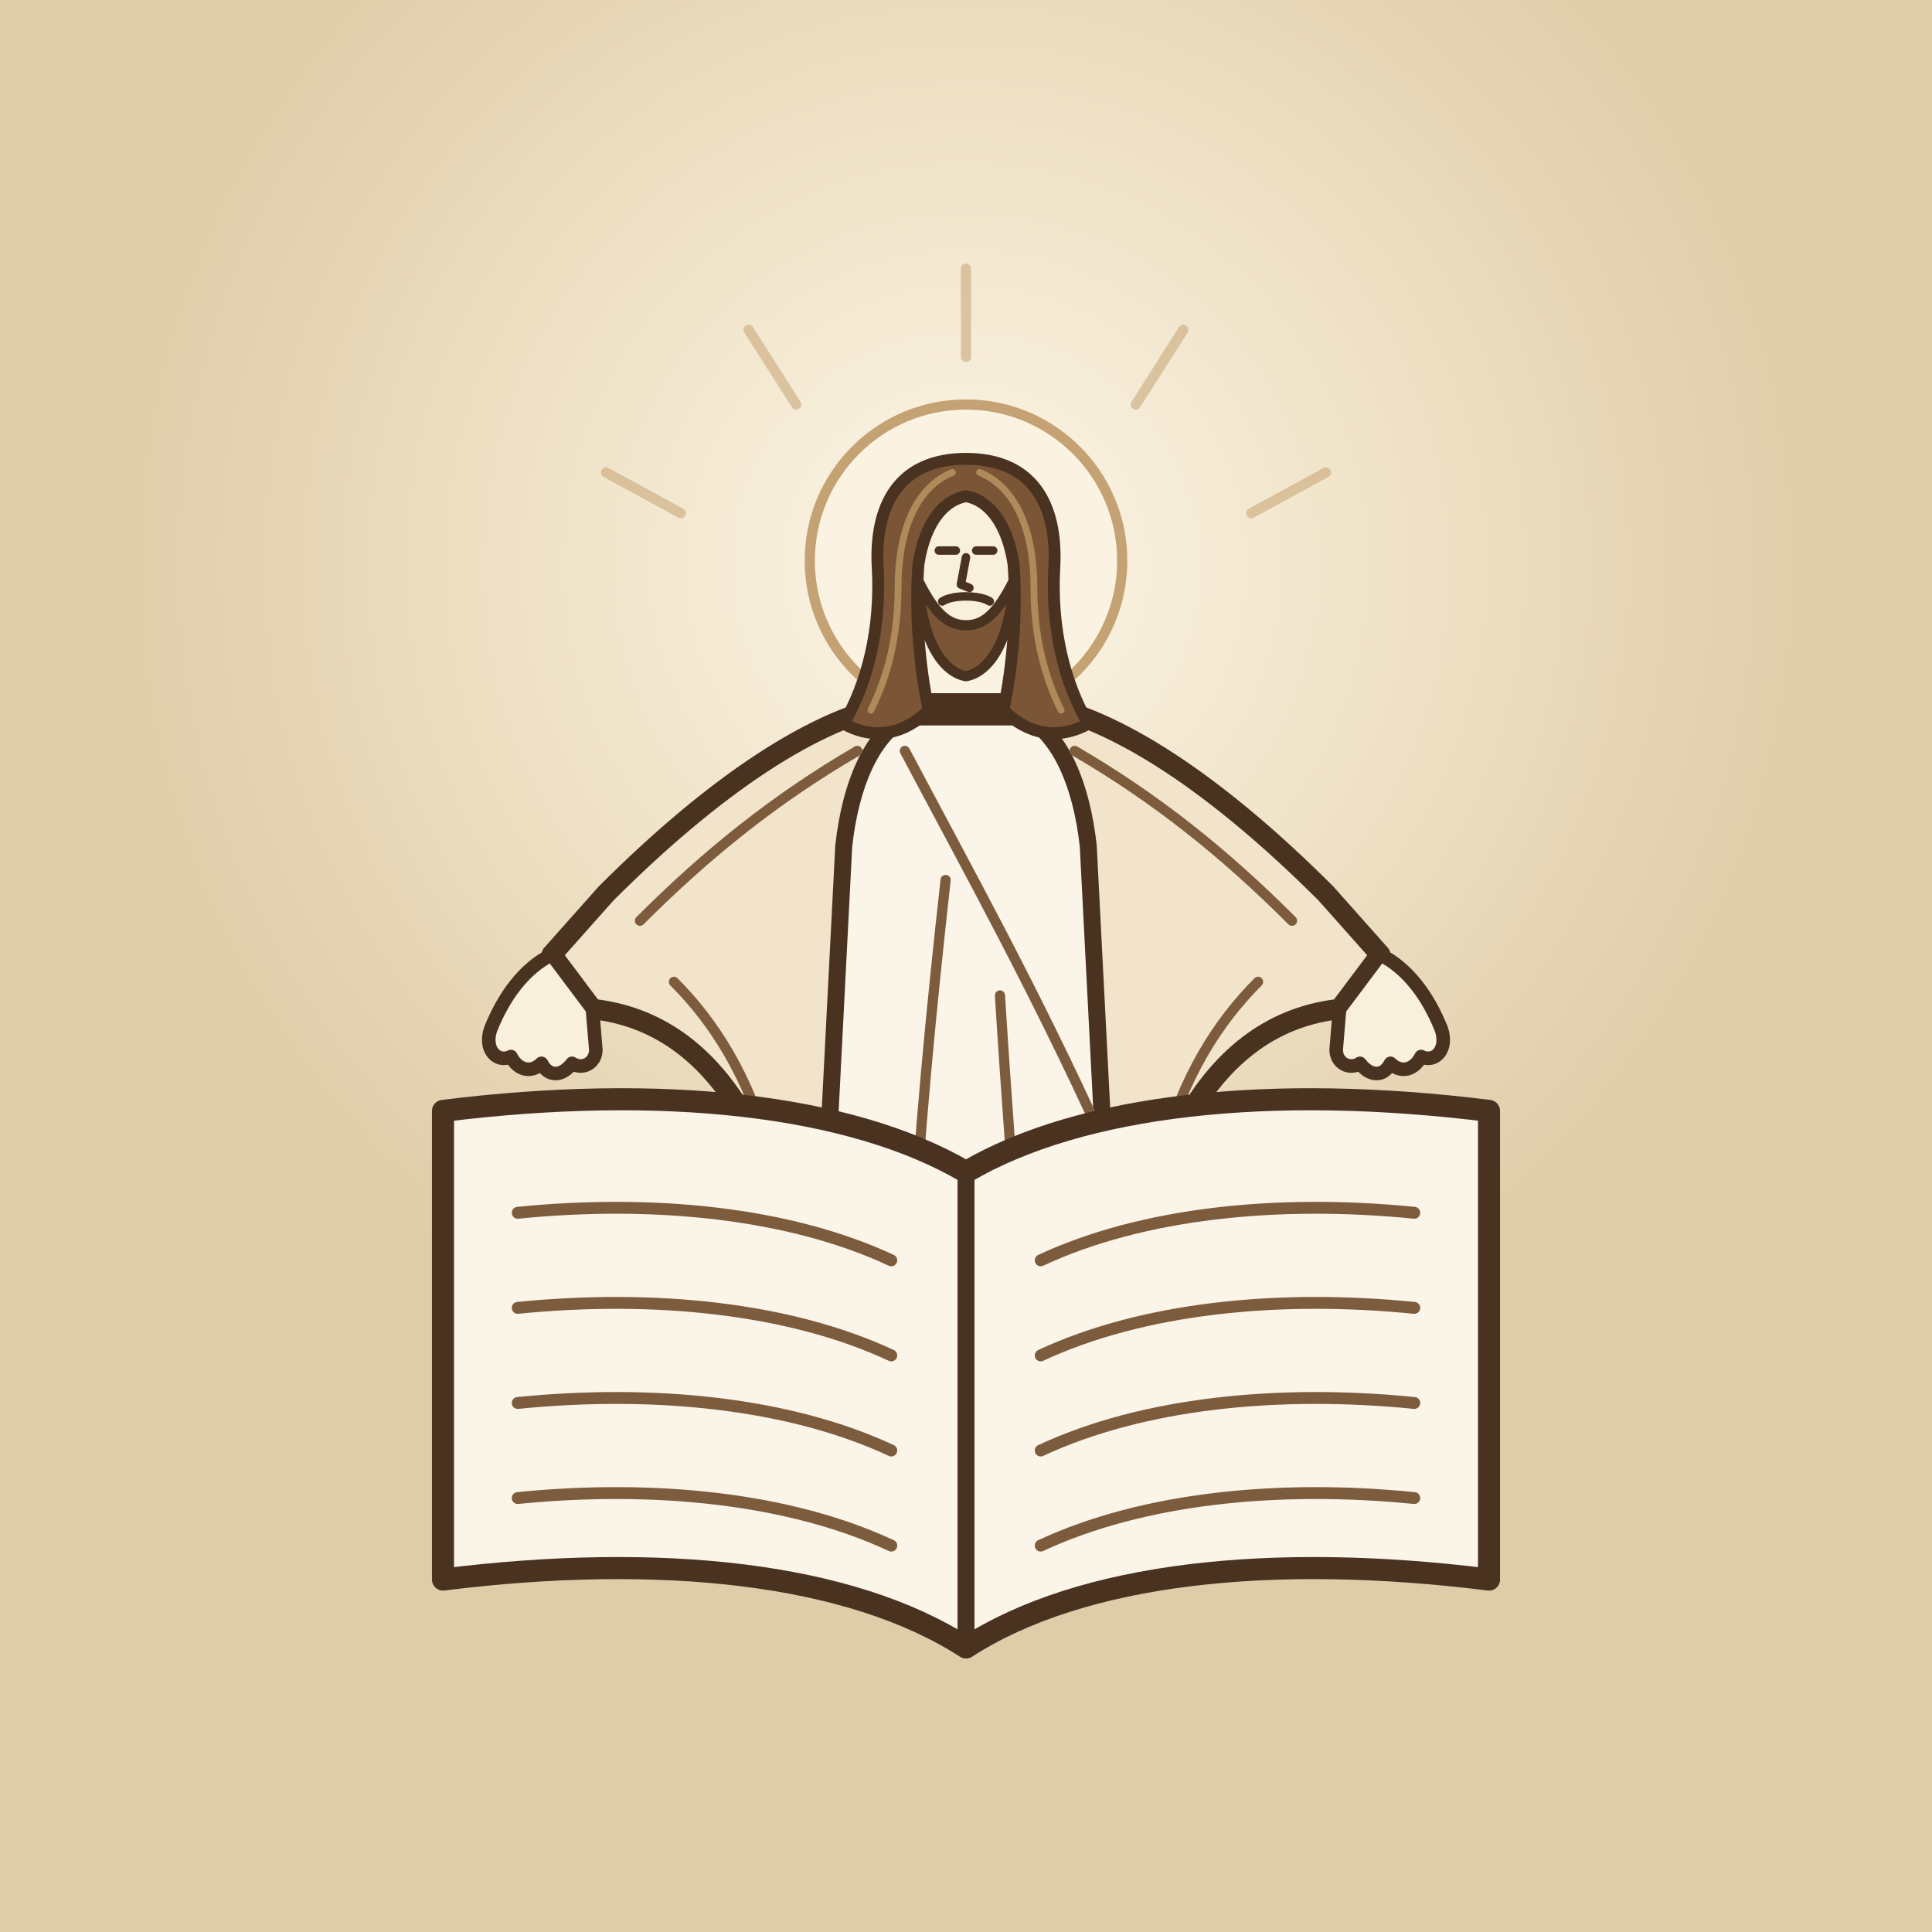
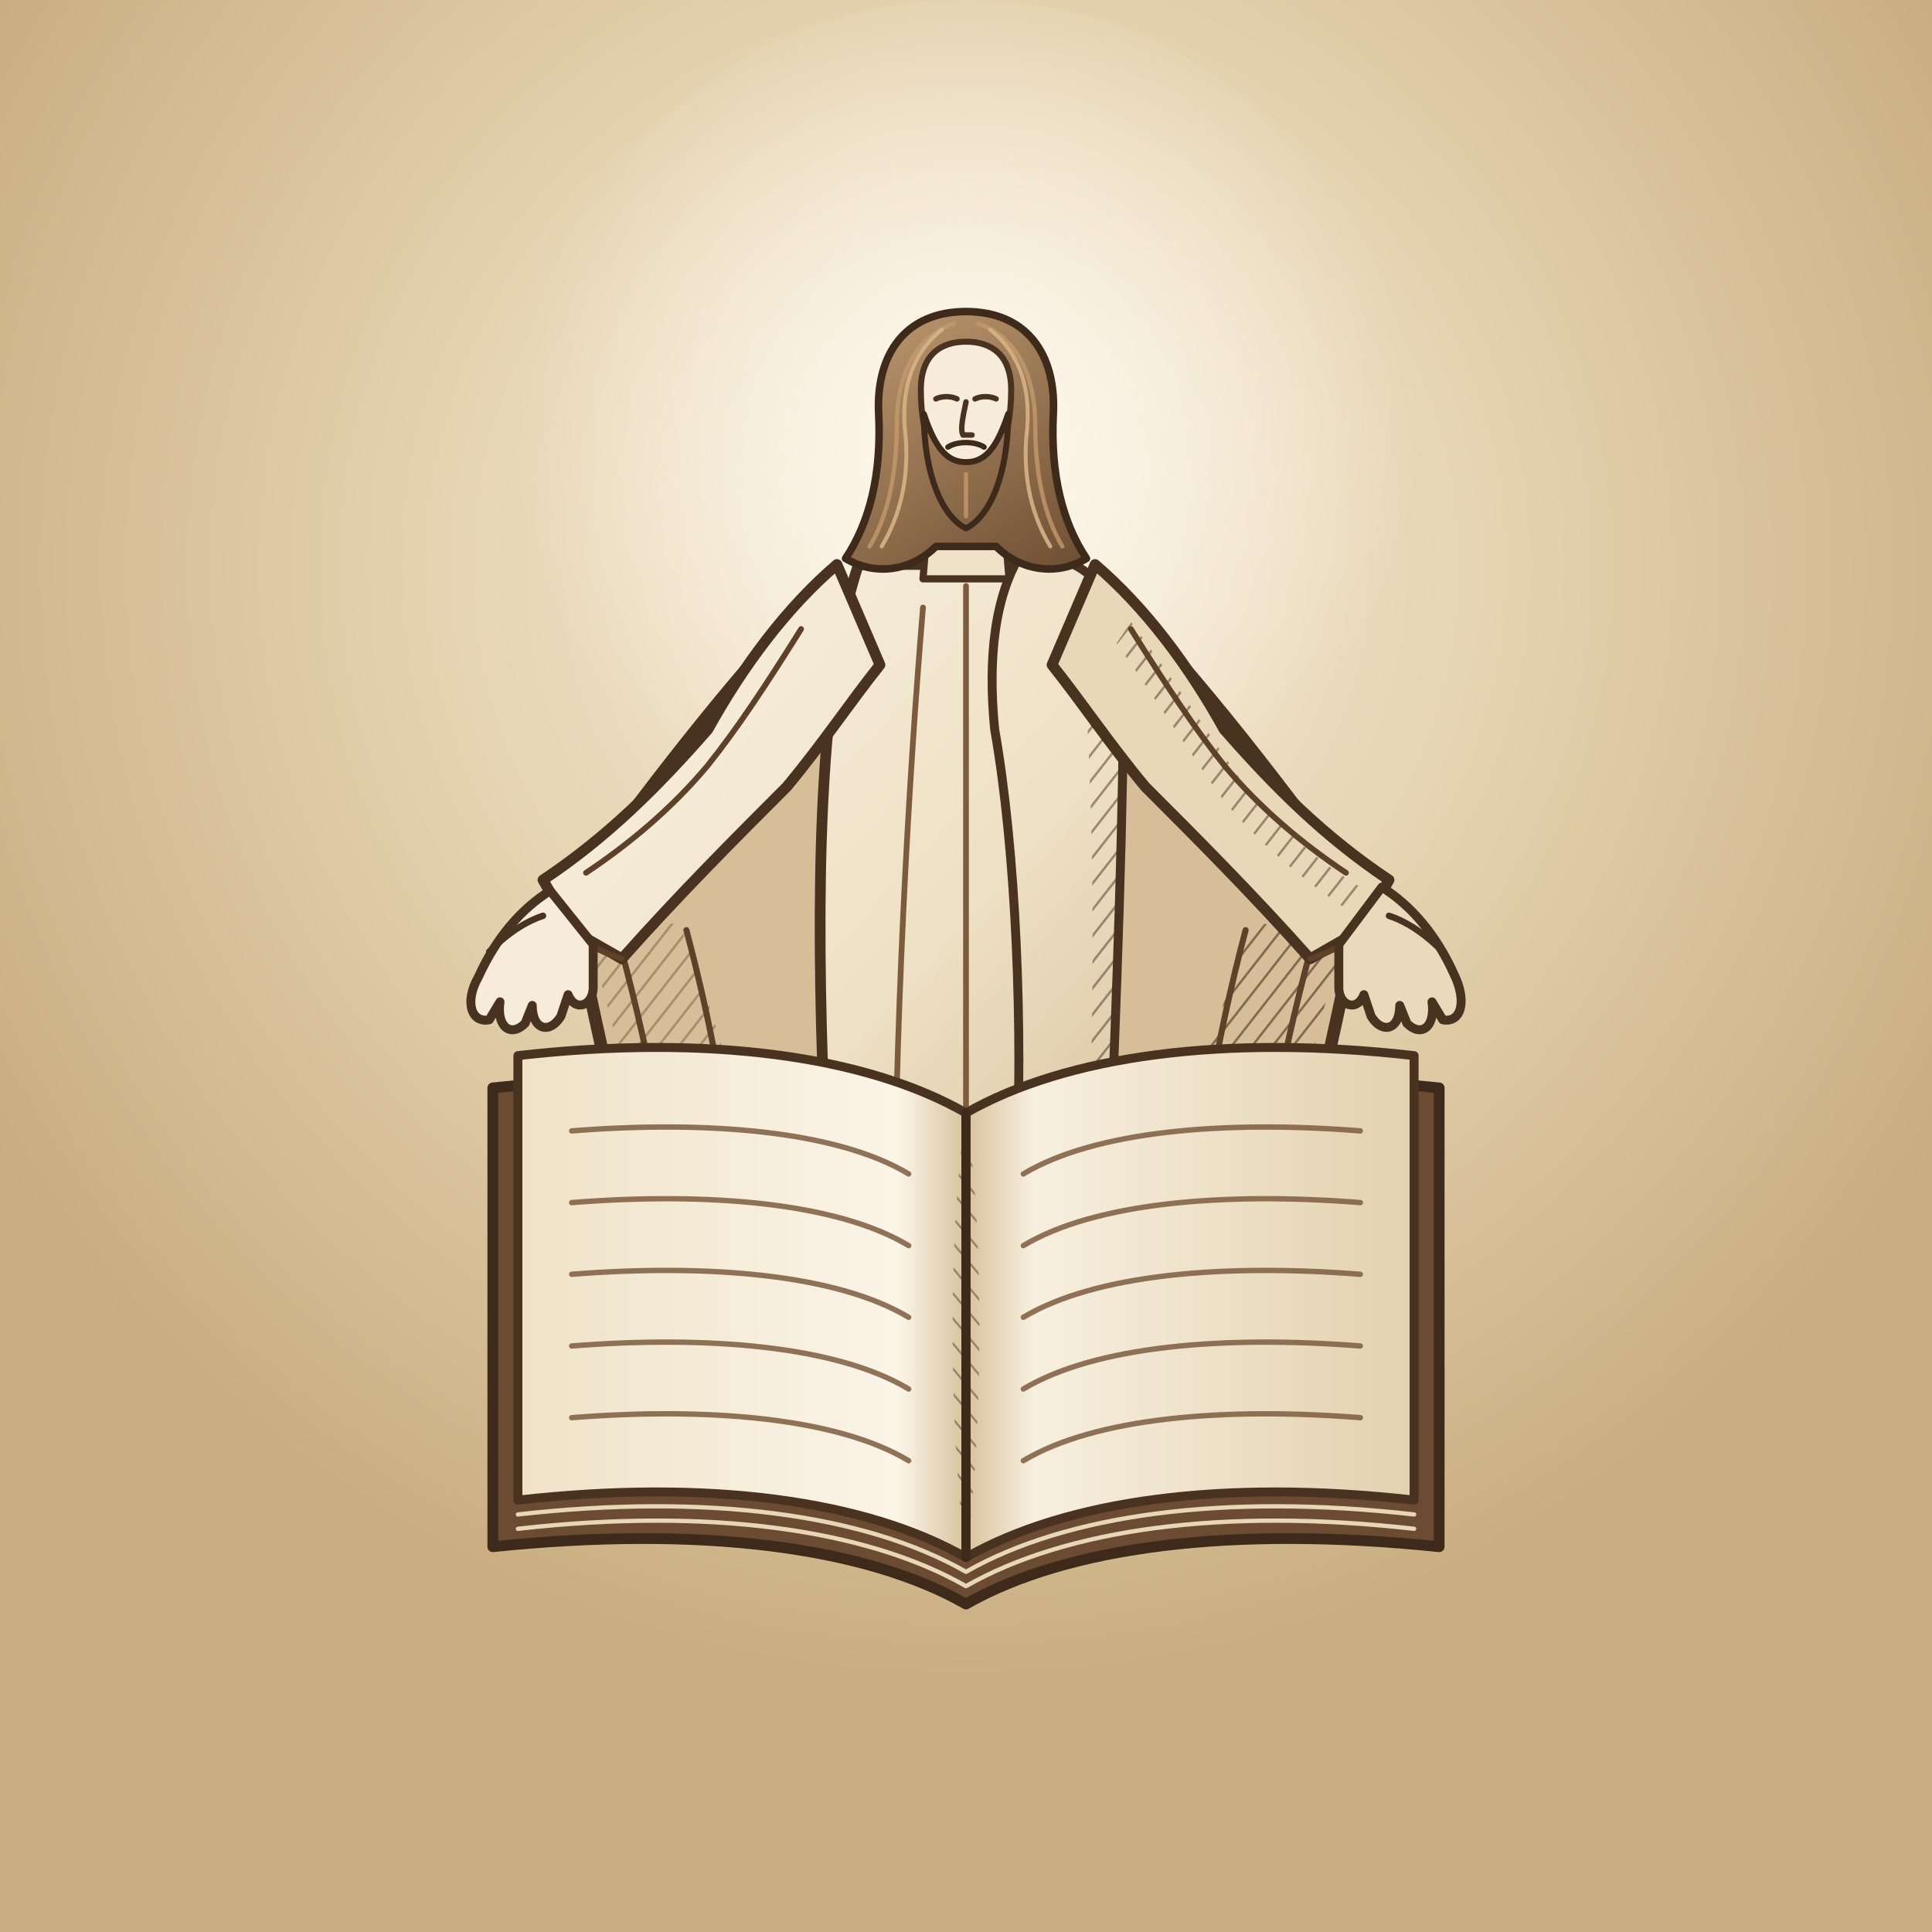
<svg xmlns="http://www.w3.org/2000/svg" viewBox="0 0 512 512">
  <defs>
-     <radialGradient id="glow" cx="256" cy="150" r="230" gradientUnits="userSpaceOnUse">
-       <stop offset="0" stop-color="#fcf6e8" />
-       <stop offset="0.5" stop-color="#efe2c6" />
-       <stop offset="1" stop-color="#dfcca8" />
+     <radialGradient id="bg" cx="256" cy="150" r="300" gradientUnits="userSpaceOnUse">
+       <stop offset="0" stop-color="#f7eedb" />
+       <stop offset="0.45" stop-color="#e6d4b2" />
+       <stop offset="1" stop-color="#c9ad80" />
    </radialGradient>
+     <radialGradient id="halo" cx="256" cy="112" r="120" gradientUnits="userSpaceOnUse">
+       <stop offset="0" stop-color="#fffaf0" stop-opacity=".95" />
+       <stop offset="1" stop-color="#fffaf0" stop-opacity="0" />
+     </radialGradient>
+     <linearGradient id="stone" x1="150" y1="120" x2="380" y2="330" gradientUnits="userSpaceOnUse">
+       <stop offset="0" stop-color="#fbf5e8" />
+       <stop offset="0.55" stop-color="#eee0c4" />
+       <stop offset="1" stop-color="#cdb28a" />
+     </linearGradient>
+     <linearGradient id="hairG" x1="230" y1="80" x2="285" y2="170" gradientUnits="userSpaceOnUse">
+       <stop offset="0" stop-color="#b8946c" />
+       <stop offset="1" stop-color="#6e4e33" />
+     </linearGradient>
+     <linearGradient id="page" x1="0" y1="0" x2="1" y2="0">
+       <stop offset="0" stop-color="#efe2c7" />
+       <stop offset="0.85" stop-color="#fbf5e8" />
+       <stop offset="1" stop-color="#d9c29c" />
+     </linearGradient>
+     <linearGradient id="pageR" x1="0" y1="0" x2="1" y2="0">
+       <stop offset="0" stop-color="#d9c29c" />
+       <stop offset="0.15" stop-color="#f7efdf" />
+       <stop offset="1" stop-color="#e3d1ae" />
+     </linearGradient>
+     <pattern id="hatch" width="4.5" height="4.5" patternUnits="userSpaceOnUse" patternTransform="rotate(38)">
+       <line x1="0" y1="0" x2="0" y2="4.5" stroke="#4a3221" stroke-width="1.3" />
+     </pattern>
+     <pattern id="hatch2" width="4.5" height="4.5" patternUnits="userSpaceOnUse" patternTransform="rotate(-40)">
+       <line x1="0" y1="0" x2="0" y2="4.5" stroke="#4a3221" stroke-width="1.1" />
+     </pattern>
  </defs>
-   <rect width="512" height="512" fill="url(#glow)" />
-   <g transform="translate(256 262) scale(0.9) translate(-256 -246)" stroke="#4a3221" stroke-linejoin="round" stroke-linecap="round">
-     <g stroke="#c4a273" stroke-width="3" opacity=".55" fill="none">
-       <path d="M256 60 L256 34" />
-       <path d="M206 74 L192 52" />
-       <path d="M306 74 L320 52" />
-       <path d="M172 106 L150 94" />
-       <path d="M340 106 L362 94" />
+   <rect width="512" height="512" fill="url(#bg)" />
+   <circle cx="256" cy="120" r="120" fill="url(#halo)" />
+   <g transform="translate(256 256) scale(0.95) translate(-256 -272)" stroke-linejoin="round" stroke-linecap="round">
+     <path d="M216 166 C196 186 172 216 146 252 C150 280 160 316 168 360 L344 360 C352 316 362 280 366 252              C340 216 316 186 296 166 Z" fill="#d6bf98" stroke="#4a3221" stroke-width="3.5" />
+     <path d="M150 262 C160 296 168 330 172 360 L200 360 C196 320 188 290 176 260 Z" fill="url(#hatch)" opacity=".35" />
+     <path d="M362 262 C352 296 344 330 340 360 L312 360 C316 320 324 290 336 260 Z" fill="url(#hatch)" opacity=".6" />
+     <g fill="none" stroke="#5e4129" stroke-width="1.7">
+       <path d="M160 268 C168 298 174 330 178 358" />
+       <path d="M178 262 C186 292 192 326 194 358" />
+       <path d="M352 268 C344 298 338 330 334 358" />
+       <path d="M334 262 C326 292 320 326 318 358" />
    </g>
-     <circle cx="256" cy="120" r="46" fill="#fbf3e2" stroke="#c4a273" stroke-width="3" />
-     <path d="M236 162 C212 166 182 186 150 218 L134 236 L146 252 C164 254 180 264 192 286              C200 306 204 332 206 360 L306 360 C308 332 312 306 320 286 C332 264 348 254 366 252              L378 236 L362 218 C330 186 300 166 276 162 Z" fill="#f1e4ca" stroke-width="6" />
-     <path d="M238 166 L274 166 C284 172 290 186 292 204 L300 360 L212 360 L220 204 C222 186 228 172 238 166 Z" fill="#fbf5e9" stroke-width="5" />
-     <g fill="none" stroke="#7d5c3e" stroke-width="3">
-       <path d="M224 176 C200 190 180 206 160 226" />
-       <path d="M288 176 C312 190 332 206 352 226" />
-       <path d="M170 244 C182 256 192 272 198 294" />
-       <path d="M342 244 C330 256 320 272 314 294" />
-       <path d="M238 176 C256 210 276 246 296 290" />
-       <path d="M250 214 C246 250 242 290 240 330" />
-       <path d="M266 248 C268 280 270 306 272 330" />
+     <path d="M226 160 L286 160 C296 190 298 240 296 300 L292 360 L220 360 L216 300 C214 240 216 190 226 160 Z" fill="url(#stone)" stroke="#4a3221" stroke-width="3" />
+     <g fill="none" stroke="#7d5c3e" stroke-width="1.6">
+       <path d="M244 172 C240 220 236 290 236 356" />
+       <path d="M268 172 C272 220 276 290 276 356" />
+       <path d="M256 166 C256 230 256 300 256 356" />
    </g>
-     <path d="M134 236 C126 240 120 248 116 258 C114 264 118 268 122 266 C124 270 128 271 131 268              C133 272 137 272 140 268 C143 270 147 268 147 264 L146 252 Z" fill="#f8efdd" stroke-width="4" />
-     <path d="M378 236 C386 240 392 248 396 258 C398 264 394 268 390 266 C388 270 384 271 381 268              C379 272 375 272 372 268 C369 270 365 268 365 264 L366 252 Z" fill="#f8efdd" stroke-width="4" />
-     <ellipse cx="256" cy="121" rx="15" ry="20" fill="#f8efdd" stroke-width="3" />
-     <g fill="none" stroke="#4a3221" stroke-width="2.5">
-       <path d="M248 117 L253 117" />
-       <path d="M259 117 L264 117" />
-       <path d="M256 119 L254.5 127 L257 128" />
+     <path d="M272 156 C290 158 300 168 300 186 C300 230 298 280 296 330 L270 330              C272 290 270 240 264 206 C262 186 264 168 272 156 Z" fill="url(#stone)" stroke="#4a3221" stroke-width="2.5" />
+     <path d="M288 180 C292 220 292 280 290 330 L296 330 C298 280 300 226 298 186 Z" fill="url(#hatch)" opacity=".5" />
+     <path d="M220 160 C206 172 194 188 184 206 C170 222 156 236 138 248 L146 262 L160 270              C176 252 192 236 206 222 C216 210 224 198 232 188 Z" fill="url(#stone)" stroke="#4a3221" stroke-width="3" />
+     <path d="M292 160 C306 172 318 188 328 206 C342 222 356 236 374 248 L366 262 L352 270              C336 252 320 236 306 222 C296 210 288 198 280 188 Z" fill="#e9d8b8" stroke="#4a3221" stroke-width="3" />
+     <path d="M302 176 C314 192 324 208 334 222 C346 236 356 244 366 250 L362 256 C350 248 338 238 328 226 C318 212 308 196 298 182 Z" fill="url(#hatch)" opacity=".5" />
+     <g fill="none" stroke="#5e4129" stroke-width="1.6">
+       <path d="M210 178 C200 194 192 206 184 216 C174 228 162 238 150 246" />
+       <path d="M302 178 C312 194 320 206 328 216 C338 228 350 238 362 246" />
+       <path d="M146 262 C150 266 154 268 160 270" />
+       <path d="M366 262 C362 266 358 268 352 270" />
    </g>
-     <path d="M256 90 C236 90 229 104 230 122 C231 140 227 156 220 168 C229 173 238 171 245 164              C242 150 241 134 242 121 C244 108 250 102 256 101 C262 102 268 108 270 121              C271 134 270 150 267 164 C274 171 283 173 292 168 C285 156 281 140 282 122 C283 104 276 90 256 90 Z" fill="#7a5636" stroke-width="3.5" />
-     <g fill="none" stroke="#b08a5a" stroke-width="2">
-       <path d="M252 94 C242 98 236 110 236 128 C236 142 233 154 228 164" />
-       <path d="M260 94 C270 98 276 110 276 128 C276 142 279 154 284 164" />
+     <path d="M140 251 C132 256 125 264 120 275 C116 282 118 288 123 287 L126 282 C125 289 129 292 133 288 L135 283              C135 290 140 291 143 286 L145 280 C147 285 152 283 152 278 L152 266 Z" fill="#f6ecd9" stroke="#4a3221" stroke-width="2.5" />
+     <path d="M138 258 C132 260 127 264 123 268" fill="none" stroke="#4a3221" stroke-width="1.8" />
+     <path d="M372 250 C380 255 387 263 392 274 C396 282 394 288 389 287 L386 282 C387 289 383 292 379 288 L377 283              C377 290 372 291 369 286 L367 280 C365 285 360 283 360 278 L360 266 Z" fill="#ead9bb" stroke="#4a3221" stroke-width="2.5" />
+     <path d="M374 258 C380 260 385 264 389 268" fill="none" stroke="#4a3221" stroke-width="1.8" />
+     <path d="M246 140 L266 140 L268 164 L244 164 Z" fill="#efe2c8" stroke="#4a3221" stroke-width="2" />
+     <g transform="translate(256 118) scale(0.84) translate(-256 -112)">
+       <path d="M256 78 C236 78 226 92 227 112 C228 132 224 148 216 160 C226 166 238 164 246 156 L266 156              C274 164 286 166 296 160 C288 148 284 132 285 112 C286 92 276 78 256 78 Z" fill="url(#hairG)" stroke="#3e2a1b" stroke-width="2.5" />
+       <path d="M241 104 C241 92 248 88 256 88 C264 88 271 92 271 104 C271 120 266 132 256 134 C246 132 241 120 241 104 Z" fill="#f6ecd9" stroke="#4a3221" stroke-width="2" />
+       <g fill="none" stroke="#4a3221" stroke-width="1.8">
+         <path d="M246 107 C248 106 251 106 253 107" />
+         <path d="M259 107 C261 106 264 106 266 107" />
+         <path d="M256 108 C255 113 254 117 255 119 L258 119" />
+       </g>
+       <path d="M242 112 C242 132 248 146 256 150 C264 146 270 132 270 112 C266 124 262 128 256 128 C250 128 246 124 242 112 Z" fill="url(#hairG)" stroke="#3e2a1b" stroke-width="2" />
+       <path d="M250 123 C253 121 259 121 262 123" fill="none" stroke="#3e2a1b" stroke-width="1.8" />
+       <g fill="none" stroke="#c49a6c" stroke-width="1.4" opacity=".8">
+         <path d="M252 82 C240 86 233 98 233 116 C233 132 230 146 224 156" />
+         <path d="M260 82 C272 86 279 98 279 116 C279 132 282 146 288 156" />
+         <path d="M256 132 L256 146" />
+       </g>
+       <g fill="none" stroke="#d6b386" stroke-width="1.3" opacity=".9">
+         <path d="M248 84 C238 92 234 104 236 120 C237 134 234 146 228 156" />
+         <path d="M264 84 C274 92 278 104 276 120 C275 134 278 146 284 156" />
+       </g>
    </g>
-     <path d="M242 126 C243 145 250 153 256 154 C262 153 269 145 270 126 C265 136 261 139 256 139              C251 139 247 136 242 126 Z" fill="#7a5636" stroke-width="3" />
-     <path d="M249 132 C252 130 260 130 263 132" fill="none" stroke="#4a3221" stroke-width="2.5" />
-     <path d="M256 300 C222 280 166 274 102 282 L102 420 C166 412 222 418 256 440              C290 418 346 412 410 420 L410 282 C346 274 290 280 256 300 Z" fill="#fbf5e9" stroke-width="6.5" />
-     <path d="M256 300 L256 440" fill="none" stroke-width="5" />
-     <g fill="none" stroke="#7d5c3e" stroke-width="3.5">
-       <path d="M124 312 C164 308 204 312 234 326" />
-       <path d="M124 340 C164 336 204 340 234 354" />
-       <path d="M124 368 C164 364 204 368 234 382" />
-       <path d="M124 396 C164 392 204 396 234 410" />
-       <path d="M278 326 C308 312 348 308 388 312" />
-       <path d="M278 354 C308 340 348 336 388 340" />
-       <path d="M278 382 C308 368 348 364 388 368" />
-       <path d="M278 410 C308 396 348 392 388 396" />
+     <path d="M256 322 C228 306 182 300 124 306 L124 434 C182 428 228 434 256 450              C284 434 330 428 388 434 L388 306 C330 300 284 306 256 322 Z" fill="#6b4b32" stroke="#3e2a1b" stroke-width="3" />
+     <g fill="none" stroke="#e8d7b6" stroke-width="1.2">
+       <path d="M131 425 C184 419 228 425 256 441 C284 425 328 419 381 425" />
+       <path d="M131 429 C184 423 228 429 256 445 C284 429 328 423 381 429" />
+     </g>
+     <path d="M256 313 C228 297 184 291 131 297 L131 421 C184 415 228 421 256 437 Z" fill="url(#page)" stroke="#4a3221" stroke-width="2.5" />
+     <path d="M256 313 C284 297 328 291 381 297 L381 421 C328 415 284 421 256 437 Z" fill="url(#pageR)" stroke="#4a3221" stroke-width="2.5" />
+     <path d="M256 313 C251 345 251 400 256 437 C261 400 261 345 256 313 Z" fill="url(#hatch2)" opacity=".5" />
+     <path d="M256 313 L256 437" fill="none" stroke="#3e2a1b" stroke-width="2.5" />
+     <g fill="none" stroke="#7d5c3e" stroke-width="1.5" opacity=".85">
+       <path d="M146 318 C184 315 220 318 240 330" />
+       <path d="M146 338 C184 335 220 338 240 350" />
+       <path d="M146 358 C184 355 220 358 240 370" />
+       <path d="M146 378 C184 375 220 378 240 390" />
+       <path d="M146 398 C184 395 220 398 240 410" />
+       <path d="M272 330 C292 318 328 315 366 318" />
+       <path d="M272 350 C292 338 328 335 366 338" />
+       <path d="M272 370 C292 358 328 355 366 358" />
+       <path d="M272 390 C292 378 328 375 366 378" />
+       <path d="M272 410 C292 398 328 395 366 398" />
    </g>
  </g>
</svg>
